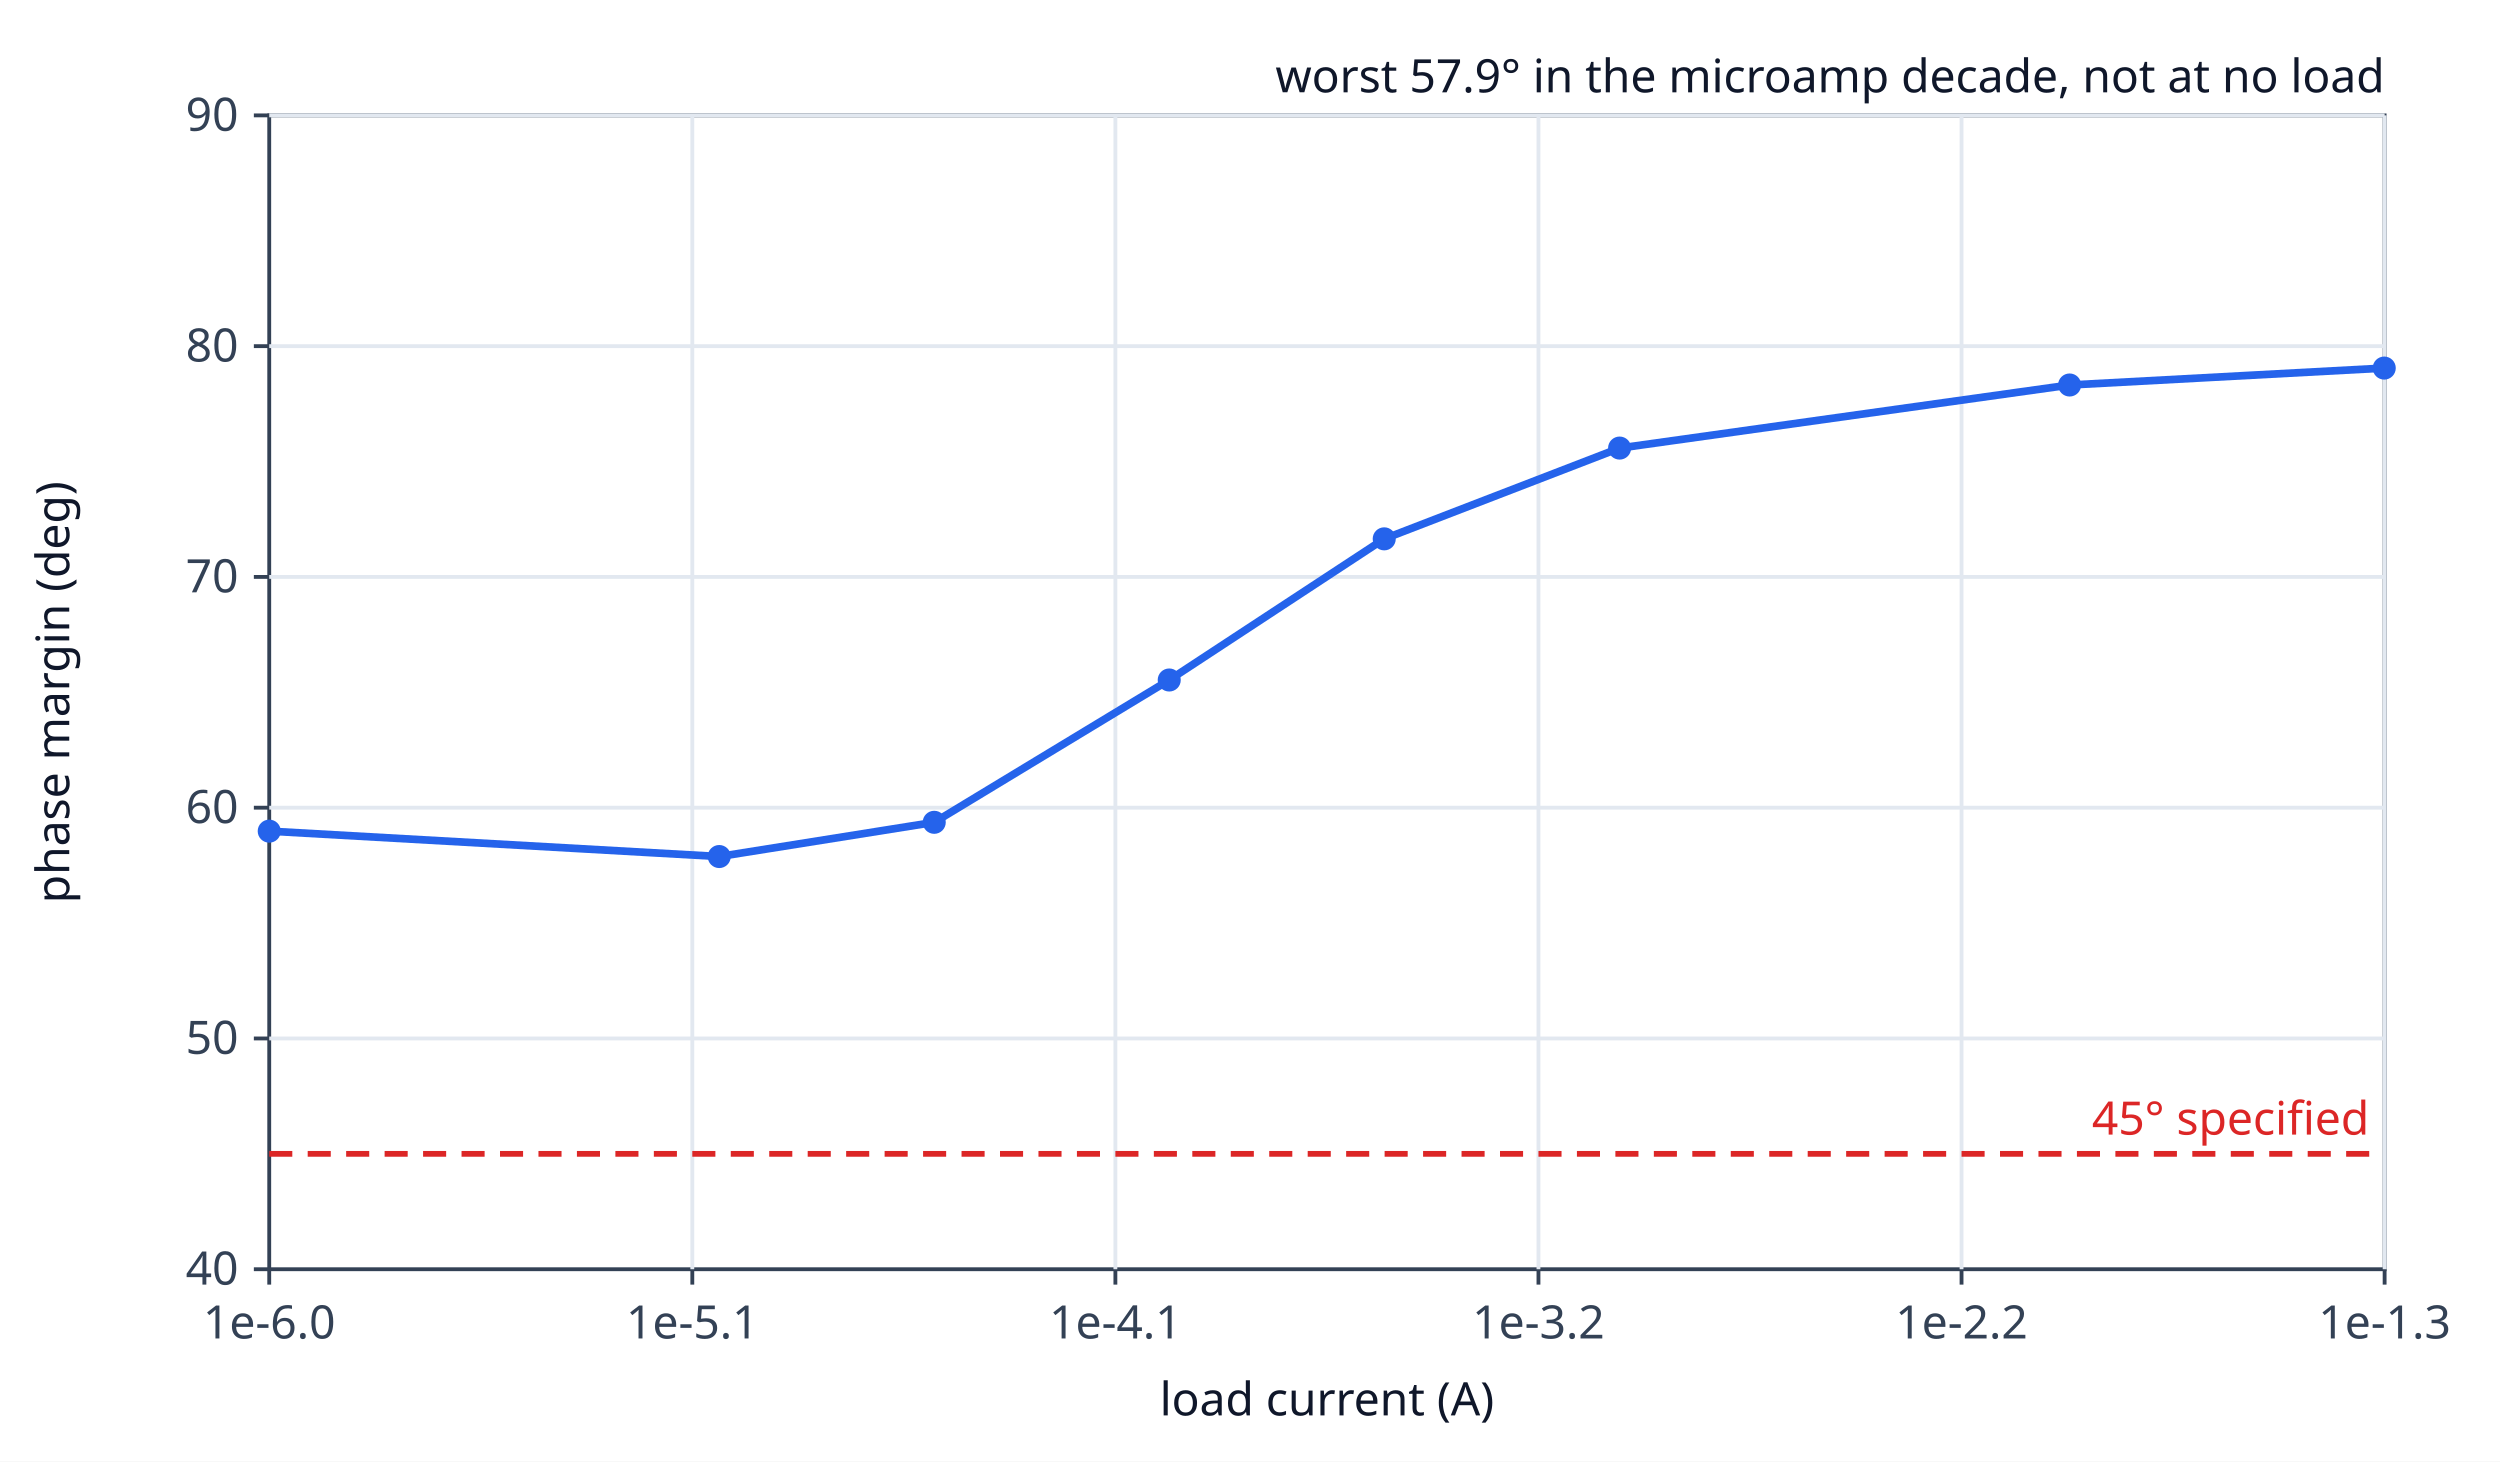
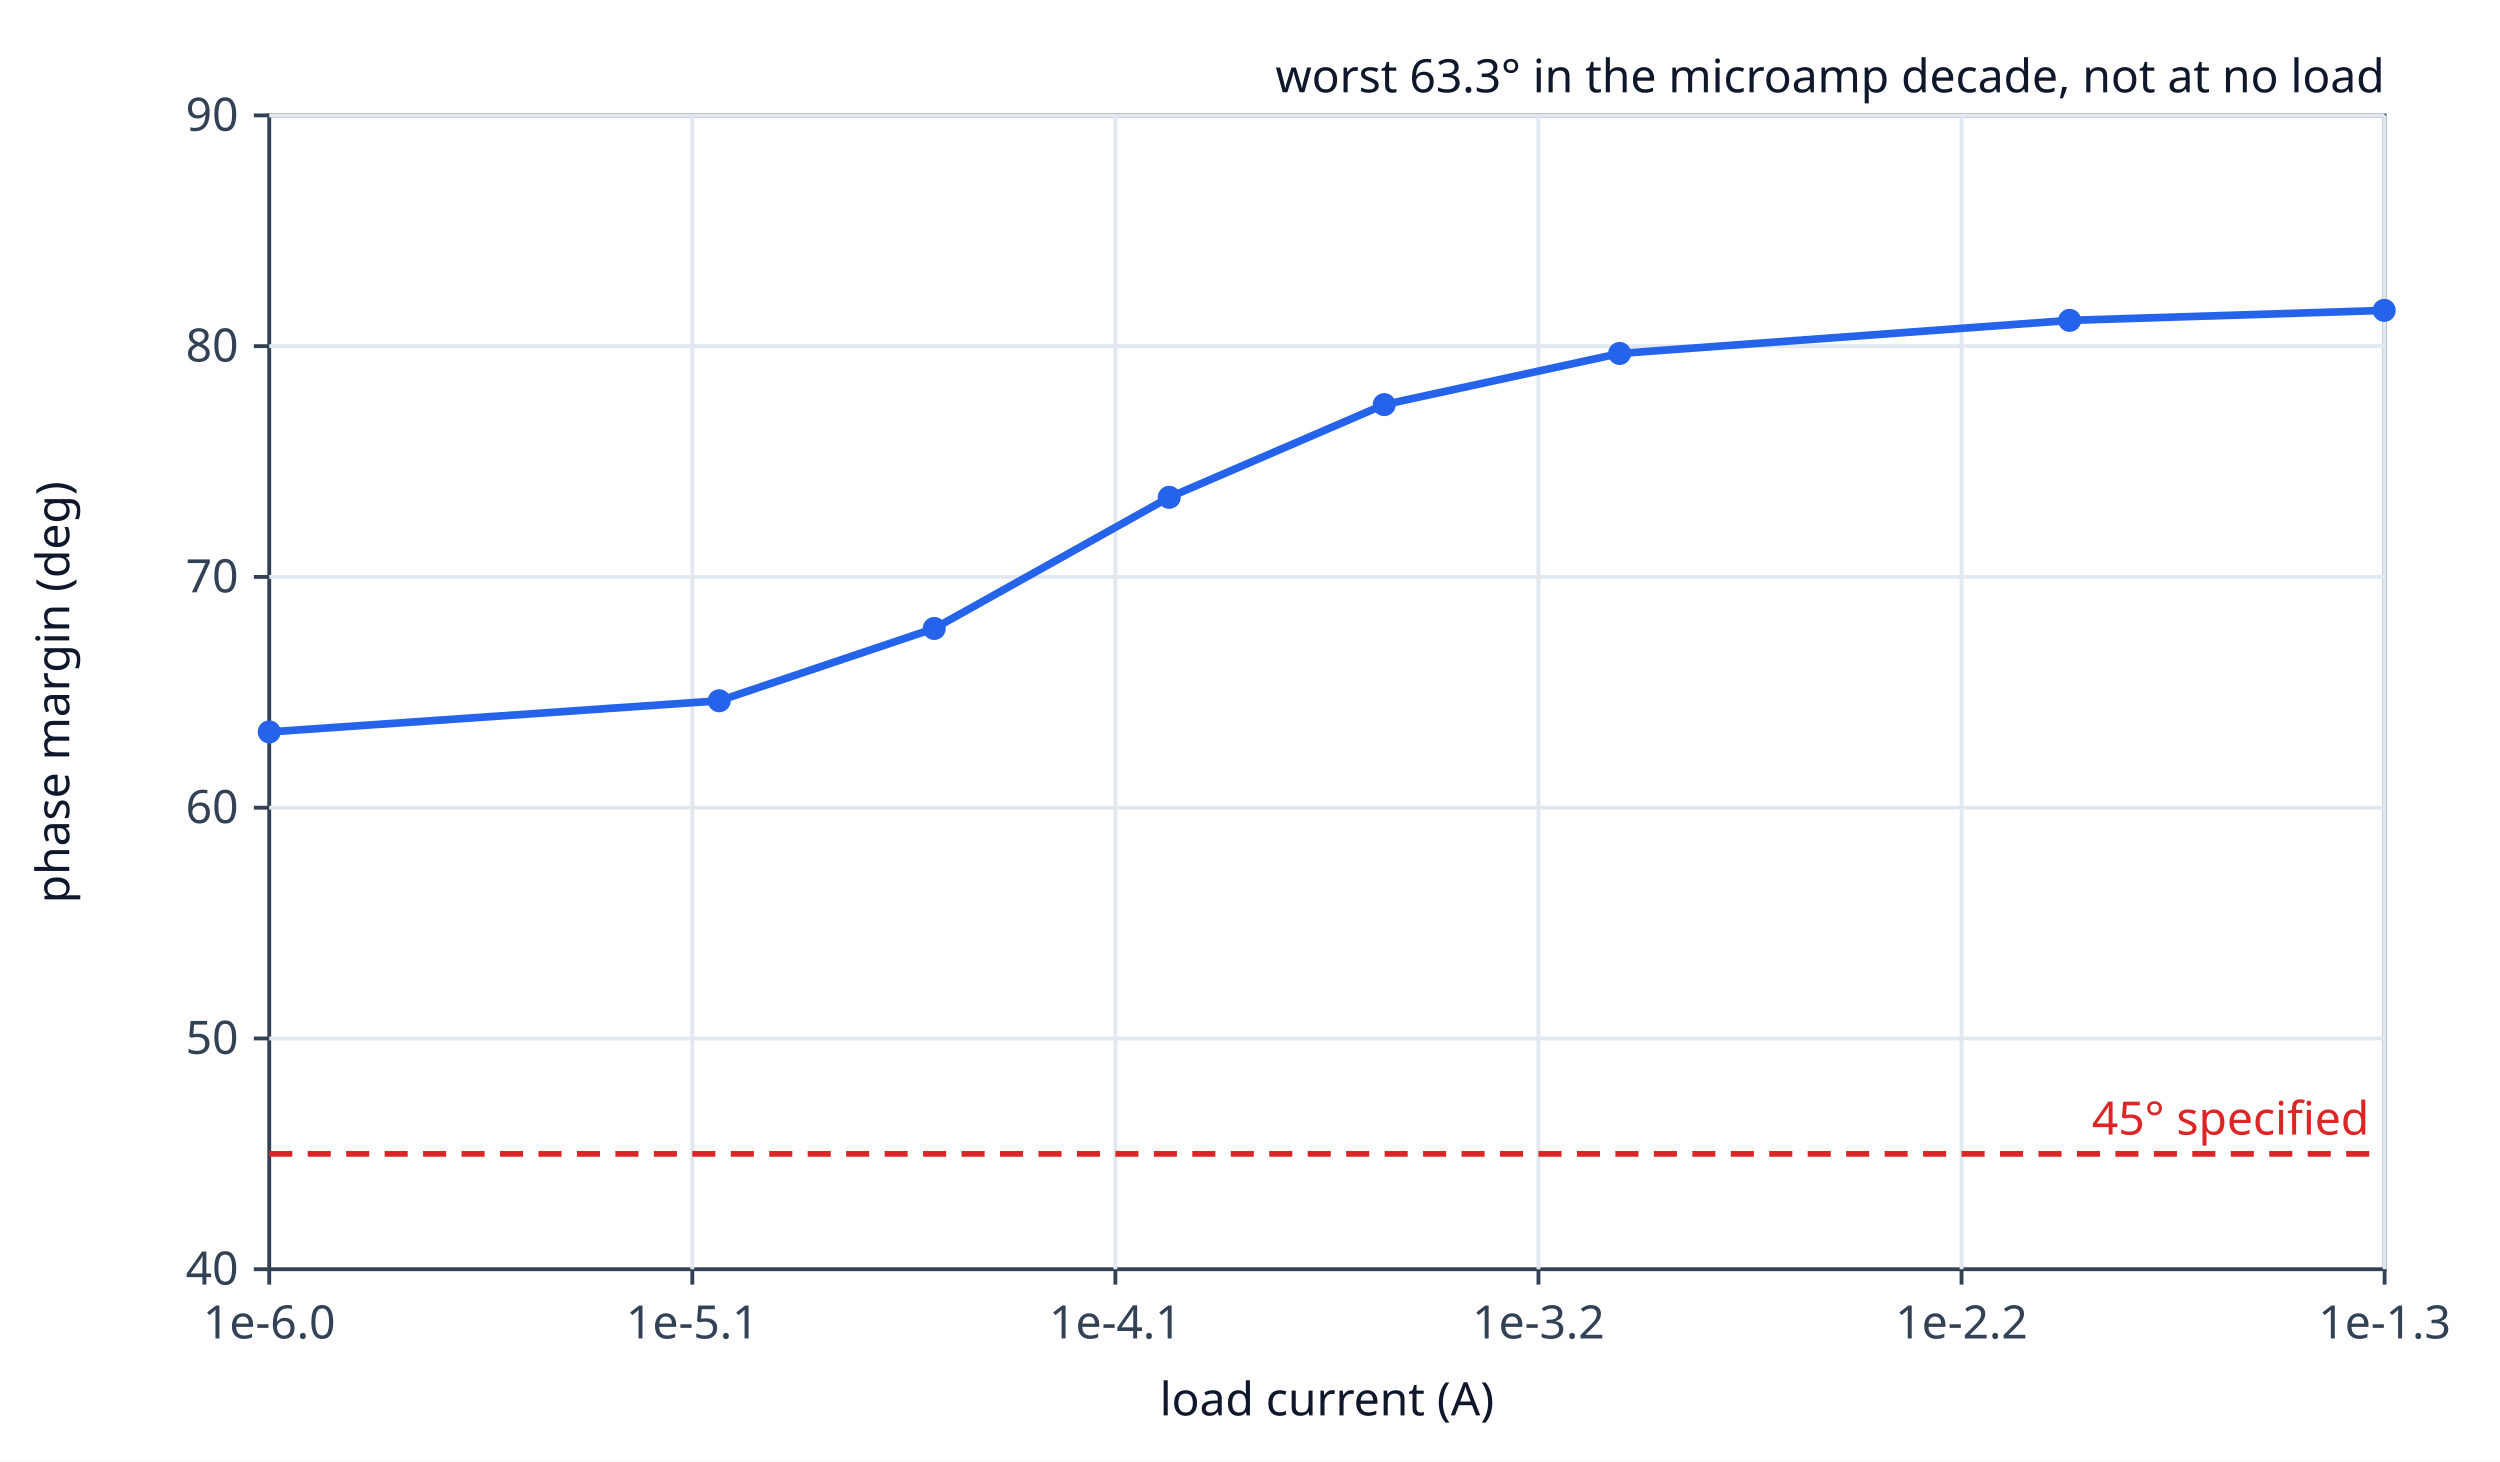
<svg xmlns="http://www.w3.org/2000/svg" width="650" height="380" viewBox="0 0 650 380" font-family="sans-serif" font-size="12">
  <rect width="650" height="380" fill="#ffffff" />
  <rect x="70" y="30" width="550" height="300" fill="none" stroke="#334155" stroke-width="1" />
  <line x1="70.0" y1="330" x2="70.0" y2="334" stroke="#334155" />
  <text x="70.0" y="348" text-anchor="middle" fill="#334155">1e-6.0</text>
  <line x1="180.0" y1="330" x2="180.0" y2="334" stroke="#334155" />
  <text x="180.0" y="348" text-anchor="middle" fill="#334155">1e-5.1</text>
  <line x1="180.0" y1="30" x2="180.0" y2="330" stroke="#e2e8f0" stroke-width="1" />
  <line x1="290.0" y1="330" x2="290.0" y2="334" stroke="#334155" />
  <text x="290.0" y="348" text-anchor="middle" fill="#334155">1e-4.1</text>
  <line x1="290.0" y1="30" x2="290.0" y2="330" stroke="#e2e8f0" stroke-width="1" />
  <line x1="400.0" y1="330" x2="400.0" y2="334" stroke="#334155" />
  <text x="400.0" y="348" text-anchor="middle" fill="#334155">1e-3.2</text>
  <line x1="400.0" y1="30" x2="400.0" y2="330" stroke="#e2e8f0" stroke-width="1" />
  <line x1="510.0" y1="330" x2="510.0" y2="334" stroke="#334155" />
  <text x="510.0" y="348" text-anchor="middle" fill="#334155">1e-2.2</text>
  <line x1="510.0" y1="30" x2="510.0" y2="330" stroke="#e2e8f0" stroke-width="1" />
  <line x1="620.0" y1="330" x2="620.0" y2="334" stroke="#334155" />
  <text x="620.0" y="348" text-anchor="middle" fill="#334155">1e-1.3</text>
  <line x1="620.0" y1="30" x2="620.0" y2="330" stroke="#e2e8f0" stroke-width="1" />
  <line x1="66" y1="330.0" x2="70" y2="330.0" stroke="#334155" />
  <text x="62" y="334.0" text-anchor="end" fill="#334155">40</text>
  <line x1="66" y1="270.0" x2="70" y2="270.0" stroke="#334155" />
  <text x="62" y="274.0" text-anchor="end" fill="#334155">50</text>
  <line x1="70" y1="270.0" x2="620" y2="270.0" stroke="#e2e8f0" stroke-width="1" />
  <line x1="66" y1="210.0" x2="70" y2="210.0" stroke="#334155" />
  <text x="62" y="214.0" text-anchor="end" fill="#334155">60</text>
  <line x1="70" y1="210.0" x2="620" y2="210.0" stroke="#e2e8f0" stroke-width="1" />
  <line x1="66" y1="150.0" x2="70" y2="150.0" stroke="#334155" />
  <text x="62" y="154.0" text-anchor="end" fill="#334155">70</text>
  <line x1="70" y1="150.0" x2="620" y2="150.0" stroke="#e2e8f0" stroke-width="1" />
  <line x1="66" y1="90.0" x2="70" y2="90.0" stroke="#334155" />
  <text x="62" y="94.0" text-anchor="end" fill="#334155">80</text>
  <line x1="70" y1="90.0" x2="620" y2="90.0" stroke="#e2e8f0" stroke-width="1" />
  <line x1="66" y1="30.0" x2="70" y2="30.0" stroke="#334155" />
  <text x="62" y="34.0" text-anchor="end" fill="#334155">90</text>
  <line x1="70" y1="30.0" x2="620" y2="30.0" stroke="#e2e8f0" stroke-width="1" />
  <text x="345" y="368" text-anchor="middle" fill="#0f172a">load current (A)</text>
  <text x="18" y="180" text-anchor="middle" fill="#0f172a" transform="rotate(-90 18 180)">phase margin (deg)</text>
  <line x1="70" y1="300.0" x2="620" y2="300.0" stroke="#dc2626" stroke-width="1.5" stroke-dasharray="6 4" />
  <text x="616" y="295.0" text-anchor="end" fill="#dc2626">45° specified</text>
-   <path d="M70.0,216.1 L187.0,222.7 L242.9,213.8 L304.0,176.8 L359.9,140.1 L421.1,116.5 L538.1,100.1 L619.9,95.7" fill="none" stroke="#2563eb" stroke-width="2" stroke-linejoin="round" />
-   <circle cx="70.0" cy="216.1" r="3" fill="#2563eb" />
-   <circle cx="187.0" cy="222.7" r="3" fill="#2563eb" />
-   <circle cx="242.9" cy="213.8" r="3" fill="#2563eb" />
-   <circle cx="304.0" cy="176.8" r="3" fill="#2563eb" />
-   <circle cx="359.9" cy="140.1" r="3" fill="#2563eb" />
-   <circle cx="421.1" cy="116.5" r="3" fill="#2563eb" />
-   <circle cx="538.1" cy="100.1" r="3" fill="#2563eb" />
-   <circle cx="619.9" cy="95.7" r="3" fill="#2563eb" />
-   <text x="620" y="24" text-anchor="end" fill="#0f172a">worst 57.9° in the microamp decade, not at no load</text>
+   <path d="M70.0,190.3 L187.0,182.2 L242.9,163.4 L304.0,129.3 L359.9,105.2 L421.1,91.9 L538.1,83.3 L619.9,80.7" fill="none" stroke="#2563eb" stroke-width="2" stroke-linejoin="round" />
+   <circle cx="70.0" cy="190.3" r="3" fill="#2563eb" />
+   <circle cx="187.0" cy="182.2" r="3" fill="#2563eb" />
+   <circle cx="242.9" cy="163.4" r="3" fill="#2563eb" />
+   <circle cx="304.0" cy="129.3" r="3" fill="#2563eb" />
+   <circle cx="359.9" cy="105.2" r="3" fill="#2563eb" />
+   <circle cx="421.1" cy="91.9" r="3" fill="#2563eb" />
+   <circle cx="538.1" cy="83.3" r="3" fill="#2563eb" />
+   <circle cx="619.9" cy="80.7" r="3" fill="#2563eb" />
+   <text x="620" y="24" text-anchor="end" fill="#0f172a">worst 63.3° in the microamp decade, not at no load</text>
</svg>
